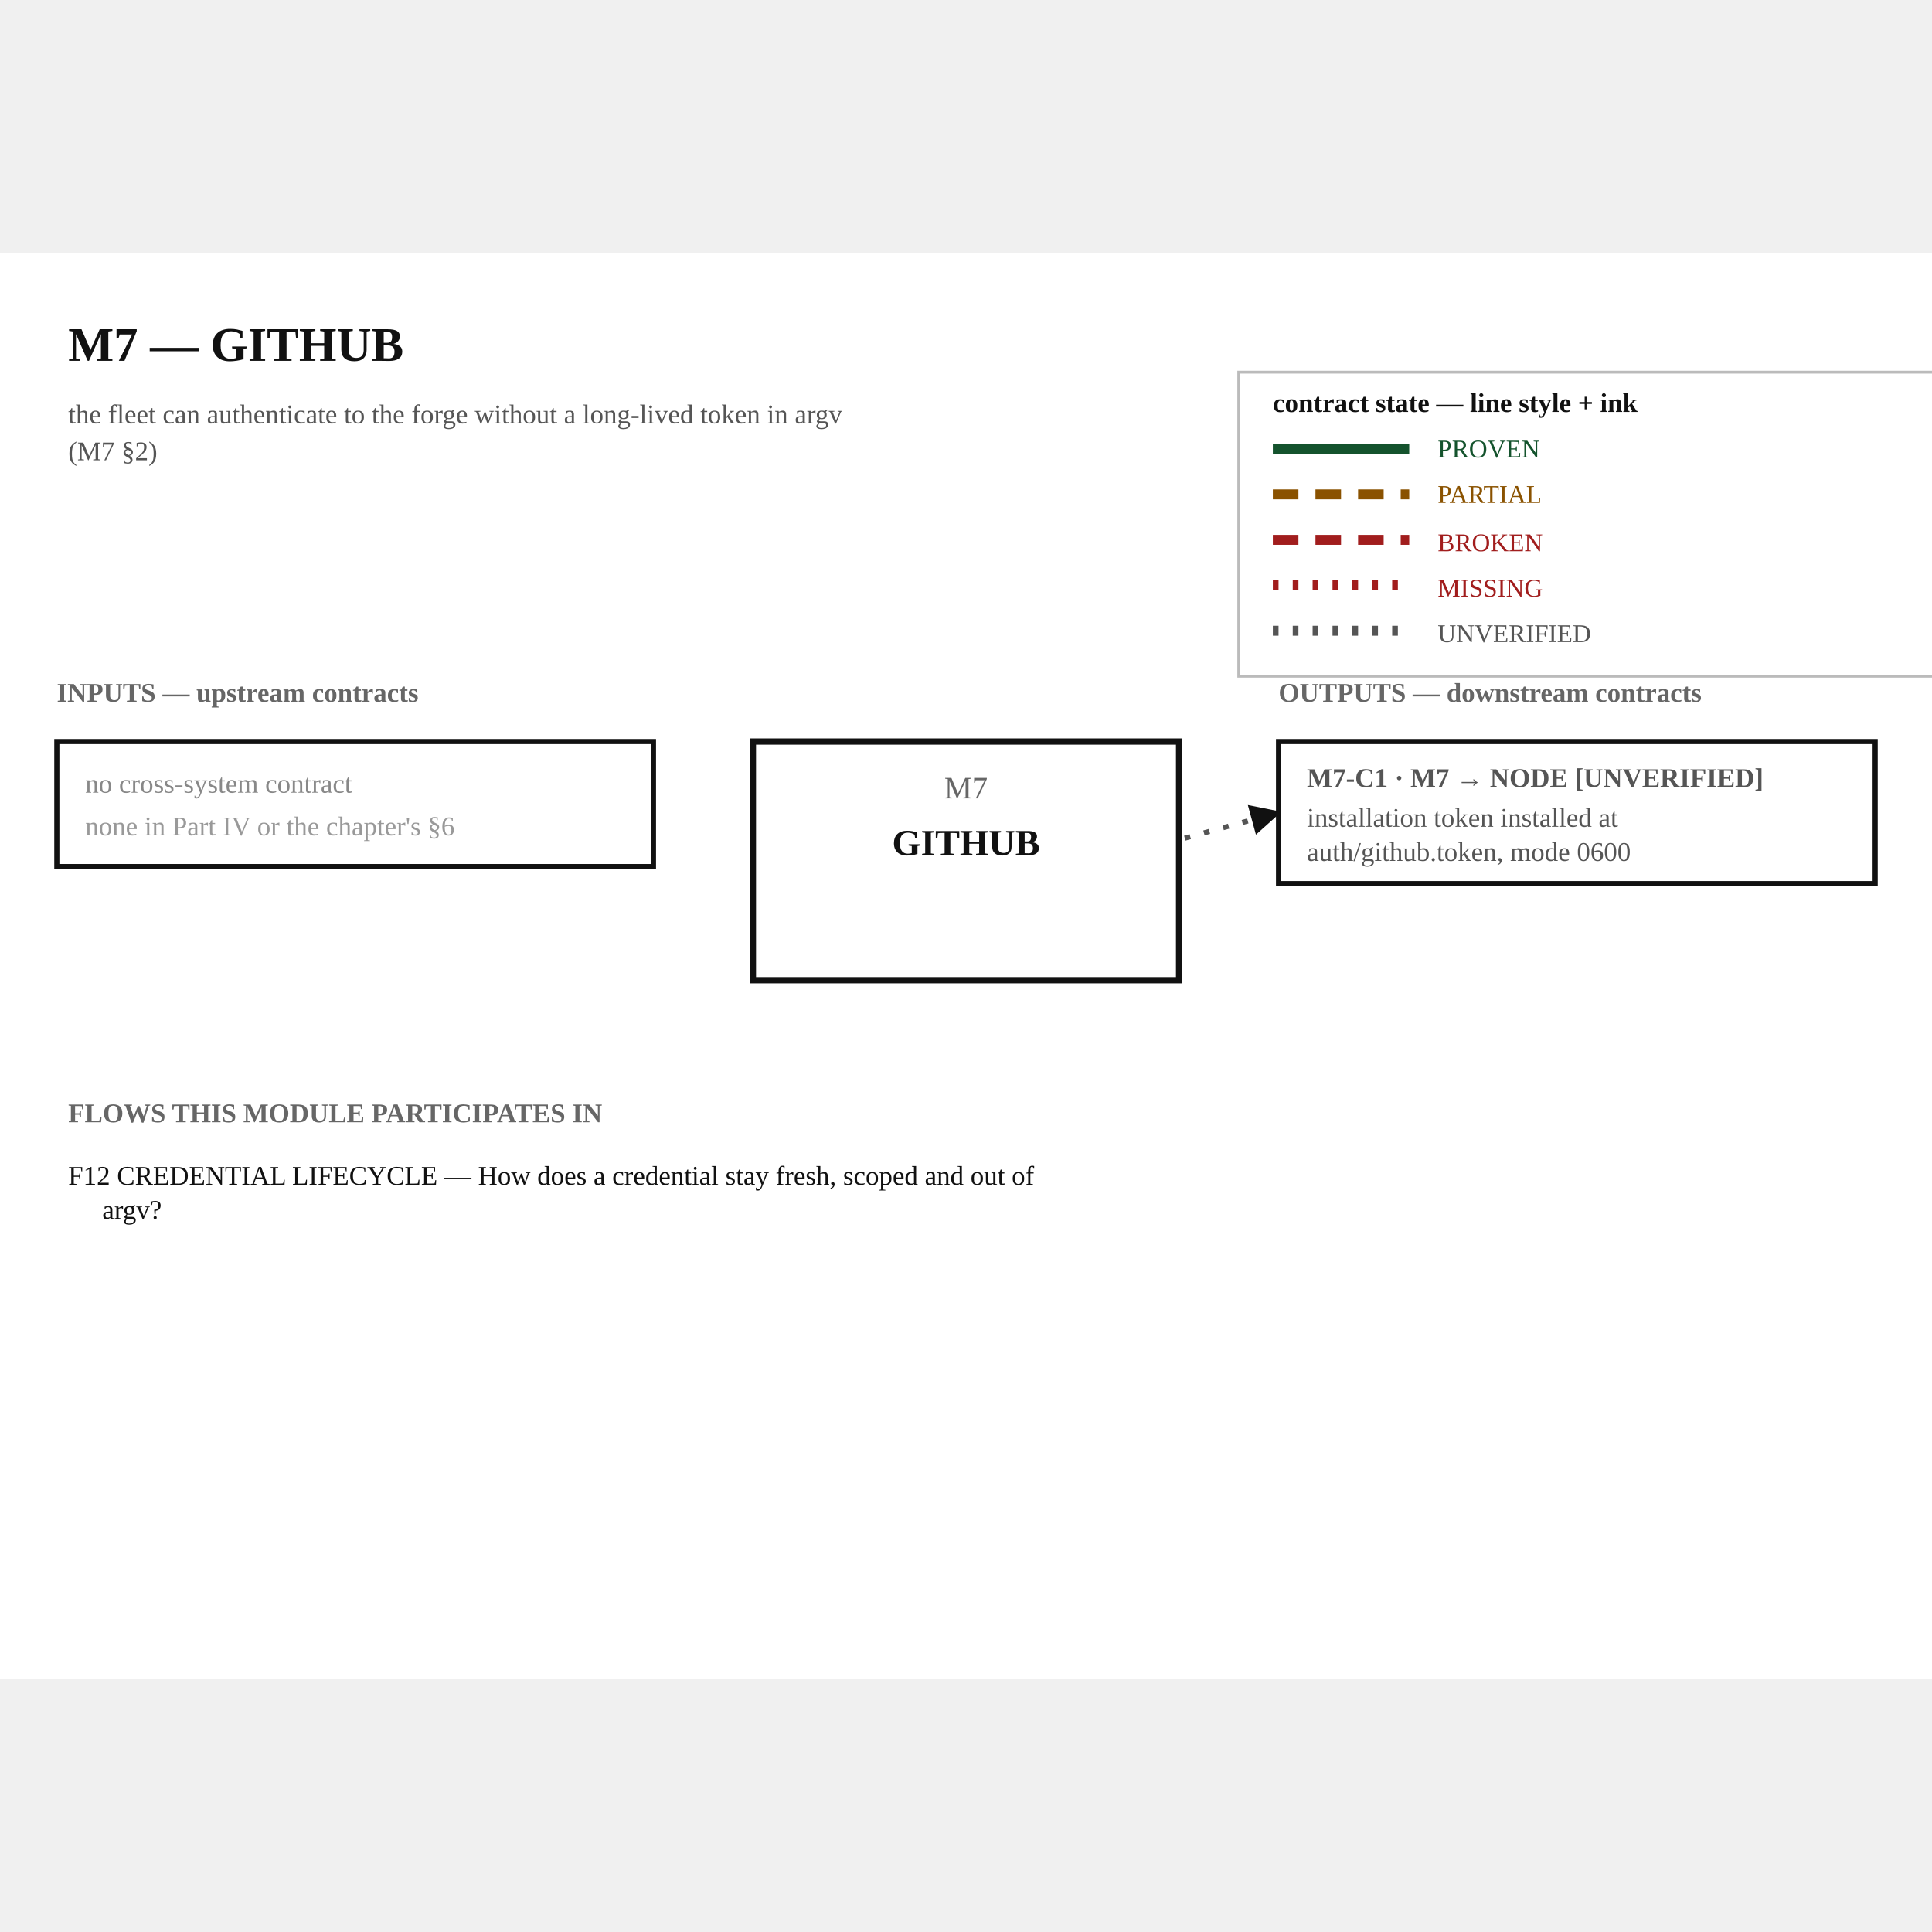
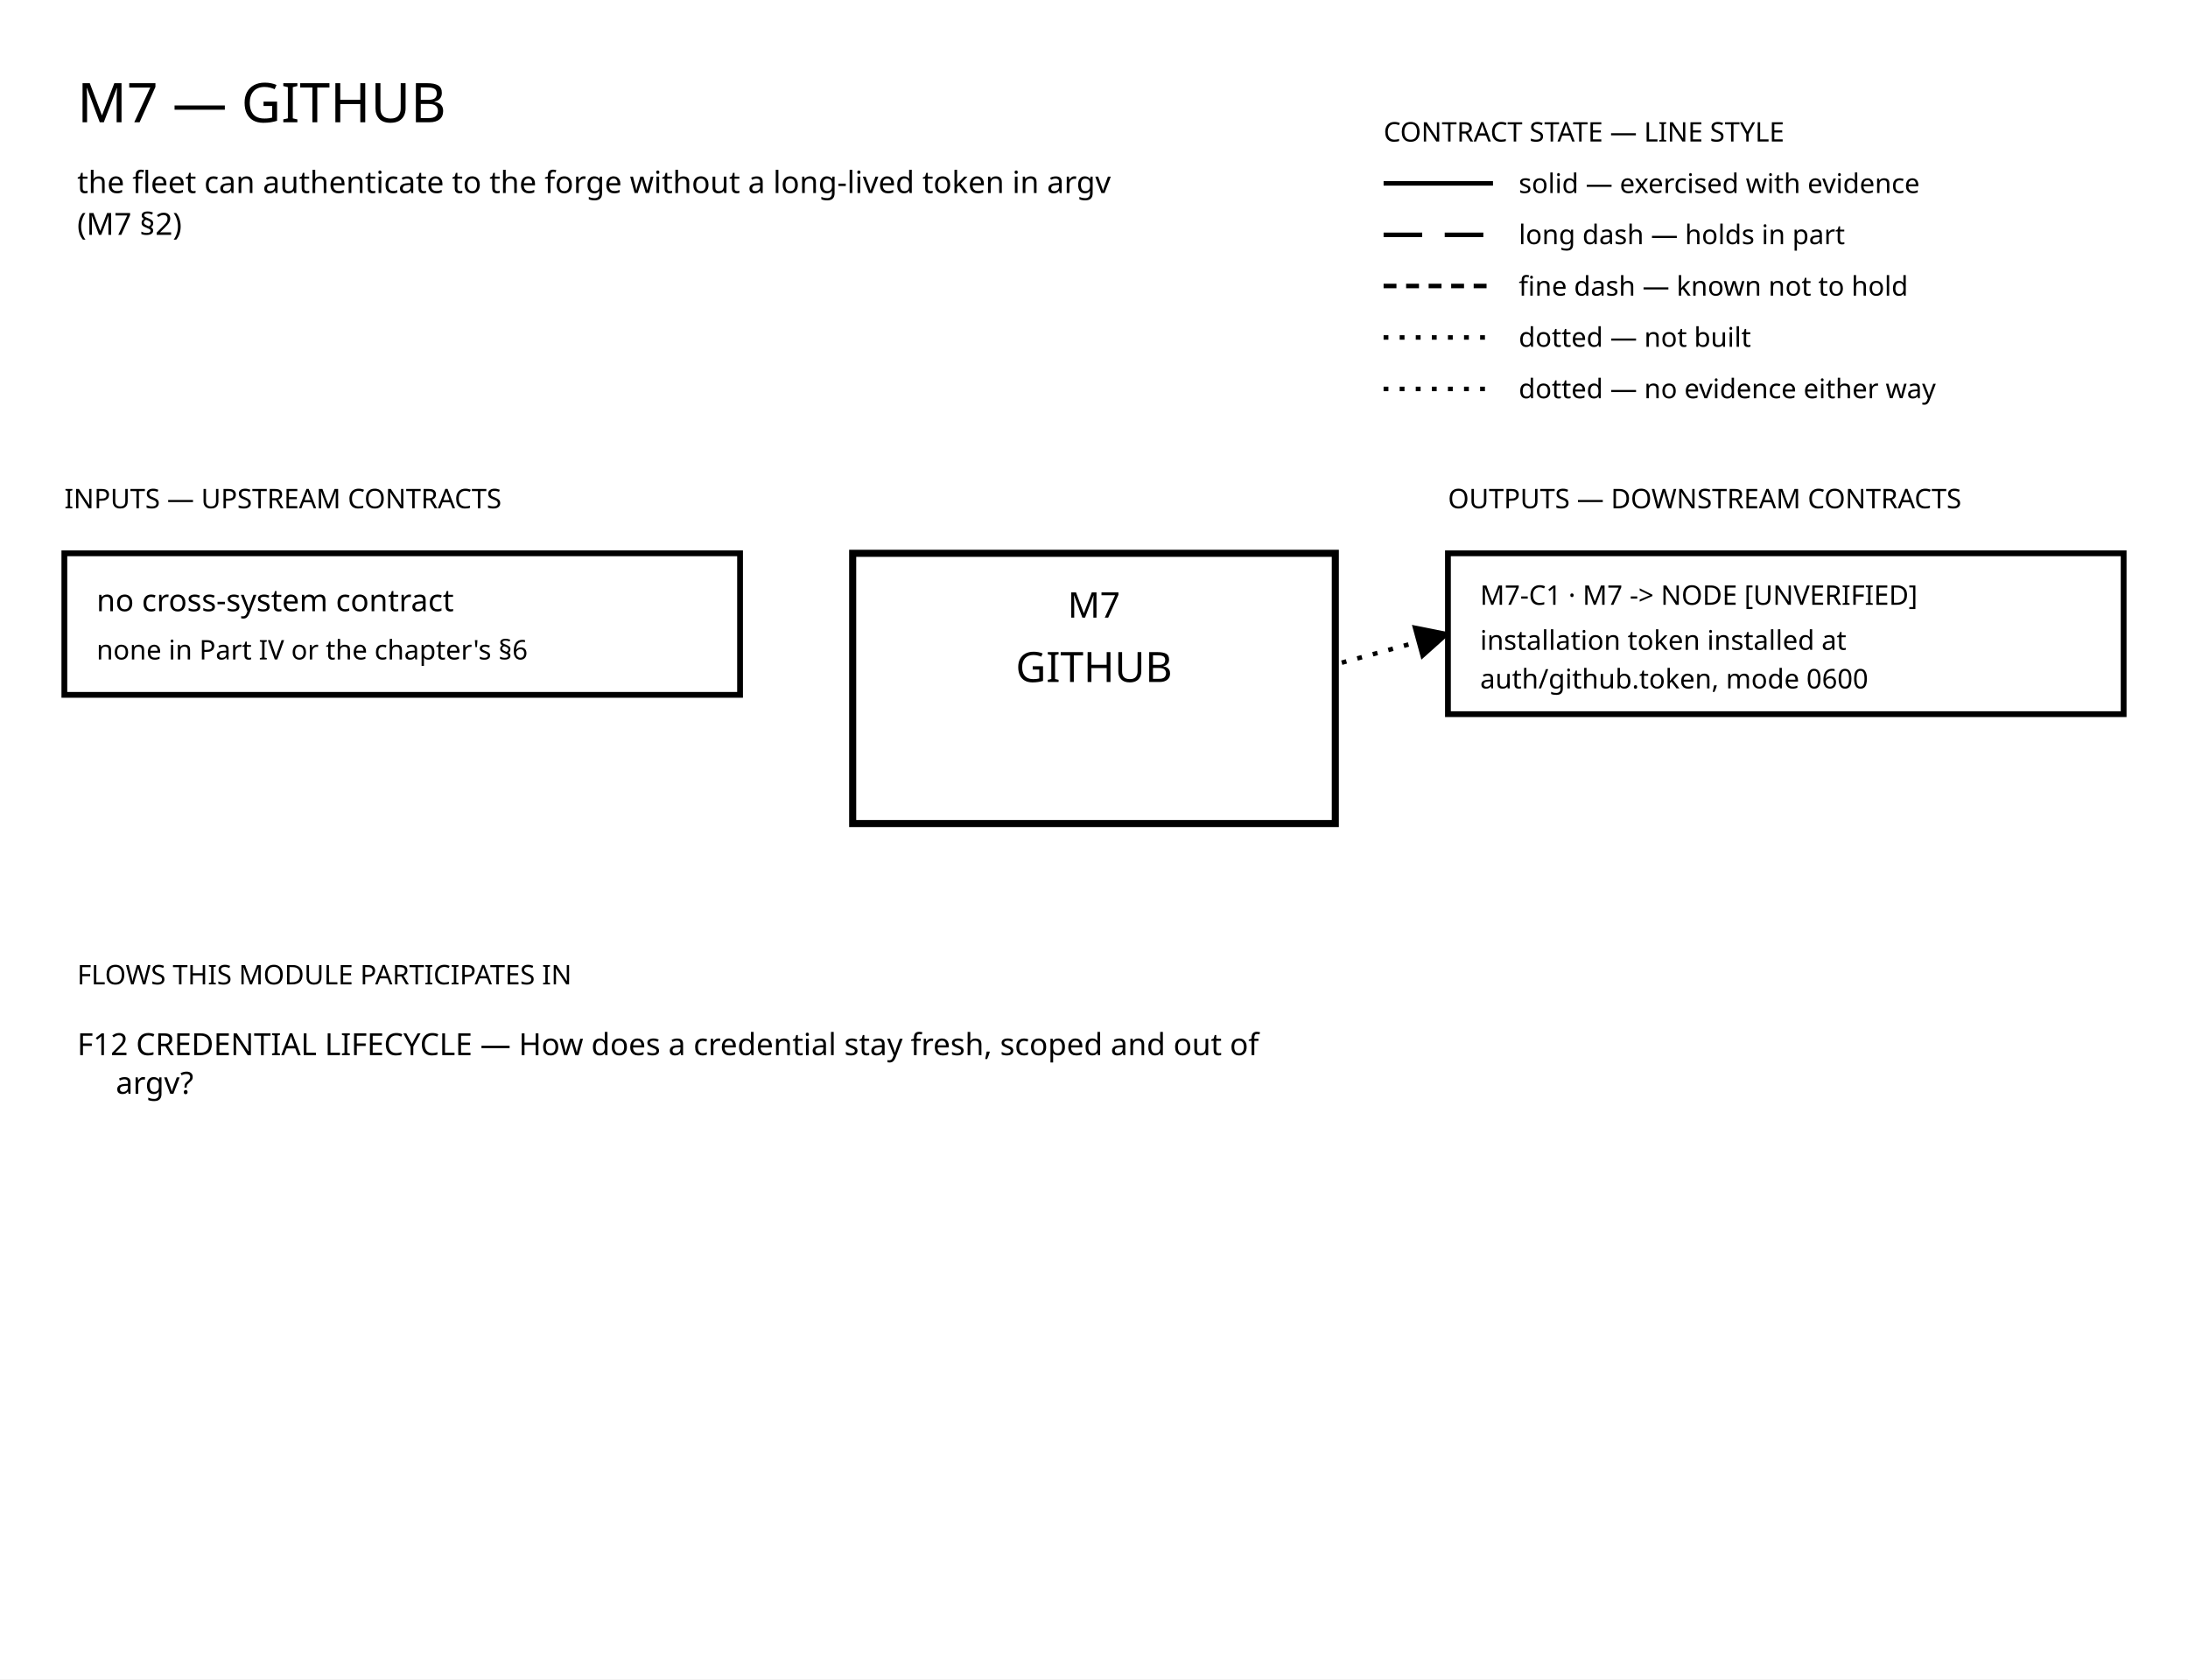
- <svg xmlns="http://www.w3.org/2000/svg" width="170.0mm" height="170.0mm" viewBox="0 0 680 502.0" preserveAspectRatio="xMidYMid meet">
-   <rect width="680" height="502.0" fill="#ffffff" />
+ <svg xmlns="http://www.w3.org/2000/svg" width="170.0mm" height="130.5mm" viewBox="0 0 680 522.0" preserveAspectRatio="xMidYMid meet">
+   <rect width="680" height="522.0" fill="#ffffff" />
  <defs>
-     <marker id="ar" viewBox="0 0 10 10" refX="9" refY="5" markerWidth="6" markerHeight="6" orient="auto">
-       <path d="M0,0 L10,5 L0,10 z" fill="#111111" />
+     <marker id="ar" viewBox="0 0 10 10" refX="9" refY="5" markerWidth="8" markerHeight="8" orient="auto">
+       <path d="M0,0 L10,5 L0,10 z" fill="#000000" />
    </marker>
  </defs>
-   <text x="24.0" y="38.0" font-size="17.00" font-weight="700" fill="#111111" text-anchor="start">M7 — GITHUB</text>
-   <text x="24.0" y="60.0" font-size="9.50" font-weight="400" fill="#555555" text-anchor="start">the fleet can authenticate to the forge without a long-lived token in argv</text>
-   <text x="24.0" y="73.0" font-size="9.50" font-weight="400" fill="#555555" text-anchor="start">(M7 §2)</text>
-   <rect x="265.0" y="172.0" width="150.0" height="84.0" fill="#ffffff" stroke="#111111" stroke-width="2.2" />
-   <text x="340.0" y="192.0" font-size="11.00" font-weight="400" fill="#666666" text-anchor="middle">M7</text>
-   <text x="340.0" y="212.0" font-size="13.00" font-weight="700" fill="#111111" text-anchor="middle">GITHUB</text>
-   <text x="20.0" y="158.0" font-size="9.50" font-weight="700" fill="#666666" text-anchor="start">INPUTS — upstream contracts</text>
-   <rect x="20.0" y="172.0" width="210.0" height="44.0" fill="#ffffff" stroke="#111111" stroke-width="1.8" />
-   <text x="30.0" y="190.0" font-size="9.50" font-weight="400" fill="#888888" text-anchor="start">no cross-system contract</text>
-   <text x="30.0" y="205.0" font-size="9.50" font-weight="400" fill="#999999" text-anchor="start">none in Part IV or the chapter's §6</text>
-   <text x="450.0" y="158.0" font-size="9.50" font-weight="700" fill="#666666" text-anchor="start">OUTPUTS — downstream contracts</text>
-   <line x1="417.0" y1="206.0" x2="450.0" y2="197.0" stroke="#555555" stroke-width="1.8" stroke-dasharray="2 5" marker-end="url(#ar)" />
-   <rect x="450.0" y="172.0" width="210.0" height="50.0" fill="#ffffff" stroke="#111111" stroke-width="1.8" />
-   <text x="460.0" y="188.0" font-size="9.50" font-weight="700" fill="#555555" text-anchor="start">M7-C1 · M7 → NODE  [UNVERIFIED]</text>
-   <text x="460.0" y="202.0" font-size="9.50" font-weight="400" fill="#555555" text-anchor="start">installation token installed at</text>
-   <text x="460.0" y="214.0" font-size="9.50" font-weight="400" fill="#555555" text-anchor="start">auth/github.token, mode 0600</text>
-   <text x="24.0" y="306.0" font-size="9.50" font-weight="700" fill="#666666" text-anchor="start">FLOWS THIS MODULE PARTICIPATES IN</text>
-   <text x="24.0" y="328.0" font-size="9.50" font-weight="400" fill="#111111" text-anchor="start">F12 CREDENTIAL LIFECYCLE — How does a credential stay fresh, scoped and out of</text>
-   <text x="36.0" y="340.0" font-size="9.50" font-weight="400" fill="#111111" text-anchor="start">argv?</text>
-   <g id="legend">
-     <rect x="436" y="42" width="250" height="107" fill="#ffffff" stroke="#bbbbbb" stroke-width="1" />
-     <text x="448" y="56" font-size="9.5" font-weight="700" fill="#111111">contract state — line style + ink</text>
-     <line x1="448" y1="69" x2="496" y2="69" stroke="#14532d" stroke-width="3.5" />
-     <text x="506" y="72" font-size="9" fill="#14532d">PROVEN</text>
-     <line x1="448" y1="85" x2="496" y2="85" stroke="#8a5200" stroke-width="3.5" stroke-dasharray="9 6" />
-     <text x="506" y="88" font-size="9" fill="#8a5200">PARTIAL</text>
-     <line x1="448" y1="101" x2="496" y2="101" stroke="#a11d1d" stroke-width="3.5" stroke-dasharray="9 6" />
-     <text x="506" y="105" font-size="9" fill="#a11d1d">BROKEN</text>
-     <line x1="448" y1="117" x2="496" y2="117" stroke="#a11d1d" stroke-width="3.5" stroke-dasharray="2 5" />
-     <text x="506" y="121" font-size="9" fill="#a11d1d">MISSING</text>
-     <line x1="448" y1="133" x2="496" y2="133" stroke="#555555" stroke-width="3.5" stroke-dasharray="2 5" />
-     <text x="506" y="137" font-size="9" fill="#555555">UNVERIFIED</text>
+   <g font-family="Routed Gothic Narrow, Routed Gothic, sans-serif">
+     <text x="24.0" y="38.0" font-size="17.00" fill="#000000" text-anchor="start">M7 — GITHUB</text>
+     <text x="24.0" y="60.0" font-size="9.50" fill="#000000" text-anchor="start">the fleet can authenticate to the forge without a long-lived token in argv</text>
+     <text x="24.0" y="73.0" font-size="9.50" fill="#000000" text-anchor="start">(M7 §2)</text>
+     <rect x="265.0" y="172.0" width="150.0" height="84.0" fill="#ffffff" stroke="#000000" stroke-width="2.2" />
+     <text x="340.0" y="192.0" font-size="11.00" fill="#000000" text-anchor="middle">M7</text>
+     <text x="340.0" y="212.0" font-size="13.00" fill="#000000" text-anchor="middle">GITHUB</text>
+     <text x="20.0" y="158.0" font-size="8.40" fill="#000000" text-anchor="start">INPUTS — UPSTREAM CONTRACTS</text>
+     <rect x="20.0" y="172.0" width="210.0" height="44.0" fill="#ffffff" stroke="#000000" stroke-width="1.8" />
+     <text x="30.0" y="190.0" font-size="9.50" fill="#000000" text-anchor="start">no cross-system contract</text>
+     <text x="30.0" y="205.0" font-size="8.40" fill="#000000" text-anchor="start">none in Part IV or the chapter's §6</text>
+     <text x="450.0" y="158.0" font-size="8.40" fill="#000000" text-anchor="start">OUTPUTS — DOWNSTREAM CONTRACTS</text>
+     <polyline points="417.0,206.0 450.0,197.0" fill="none" stroke="#000000" stroke-width="1.4" stroke-dasharray="1.5 3.5" marker-end="url(#ar)" />
+     <rect x="450.0" y="172.0" width="210.0" height="50.0" fill="#ffffff" stroke="#000000" stroke-width="1.8" />
+     <text x="460.0" y="188.0" font-size="8.40" fill="#000000" text-anchor="start">M7-C1 · M7 -&gt; NODE  [UNVERIFIED]</text>
+     <text x="460.0" y="202.0" font-size="8.40" fill="#000000" text-anchor="start">installation token installed at</text>
+     <text x="460.0" y="214.0" font-size="8.40" fill="#000000" text-anchor="start">auth/github.token, mode 0600</text>
+     <text x="24.0" y="306.0" font-size="8.40" fill="#000000" text-anchor="start">FLOWS THIS MODULE PARTICIPATES IN</text>
+     <text x="24.0" y="328.0" font-size="9.50" fill="#000000" text-anchor="start">F12 CREDENTIAL LIFECYCLE — How does a credential stay fresh, scoped and out of</text>
+     <text x="36.0" y="340.0" font-size="9.50" fill="#000000" text-anchor="start">argv?</text>
+     <text x="430.0" y="44.0" font-size="8.40" fill="#000000" text-anchor="start">CONTRACT STATE — LINE STYLE</text>
+     <polyline points="430.0,57.0 464.0,57.0" fill="none" stroke="#000000" stroke-width="1.4" />
+     <text x="472.0" y="60.0" font-size="8.40" fill="#000000" text-anchor="start">solid — exercised with evidence</text>
+     <polyline points="430.0,73.0 464.0,73.0" fill="none" stroke="#000000" stroke-width="1.4" stroke-dasharray="12 7" />
+     <text x="472.0" y="75.9" font-size="8.40" fill="#000000" text-anchor="start">long dash — holds in part</text>
+     <polyline points="430.0,88.9 464.0,88.9" fill="none" stroke="#000000" stroke-width="1.4" stroke-dasharray="4 3" />
+     <text x="472.0" y="91.9" font-size="8.40" fill="#000000" text-anchor="start">fine dash — known not to hold</text>
+     <polyline points="430.0,104.9 464.0,104.9" fill="none" stroke="#000000" stroke-width="1.4" stroke-dasharray="1.5 3.5" />
+     <text x="472.0" y="107.8" font-size="8.40" fill="#000000" text-anchor="start">dotted — not built</text>
+     <polyline points="430.0,120.9 464.0,120.9" fill="none" stroke="#000000" stroke-width="1.4" stroke-dasharray="1.5 3.5" />
+     <text x="472.0" y="123.8" font-size="8.40" fill="#000000" text-anchor="start">dotted — no evidence either way</text>
  </g>
</svg>
